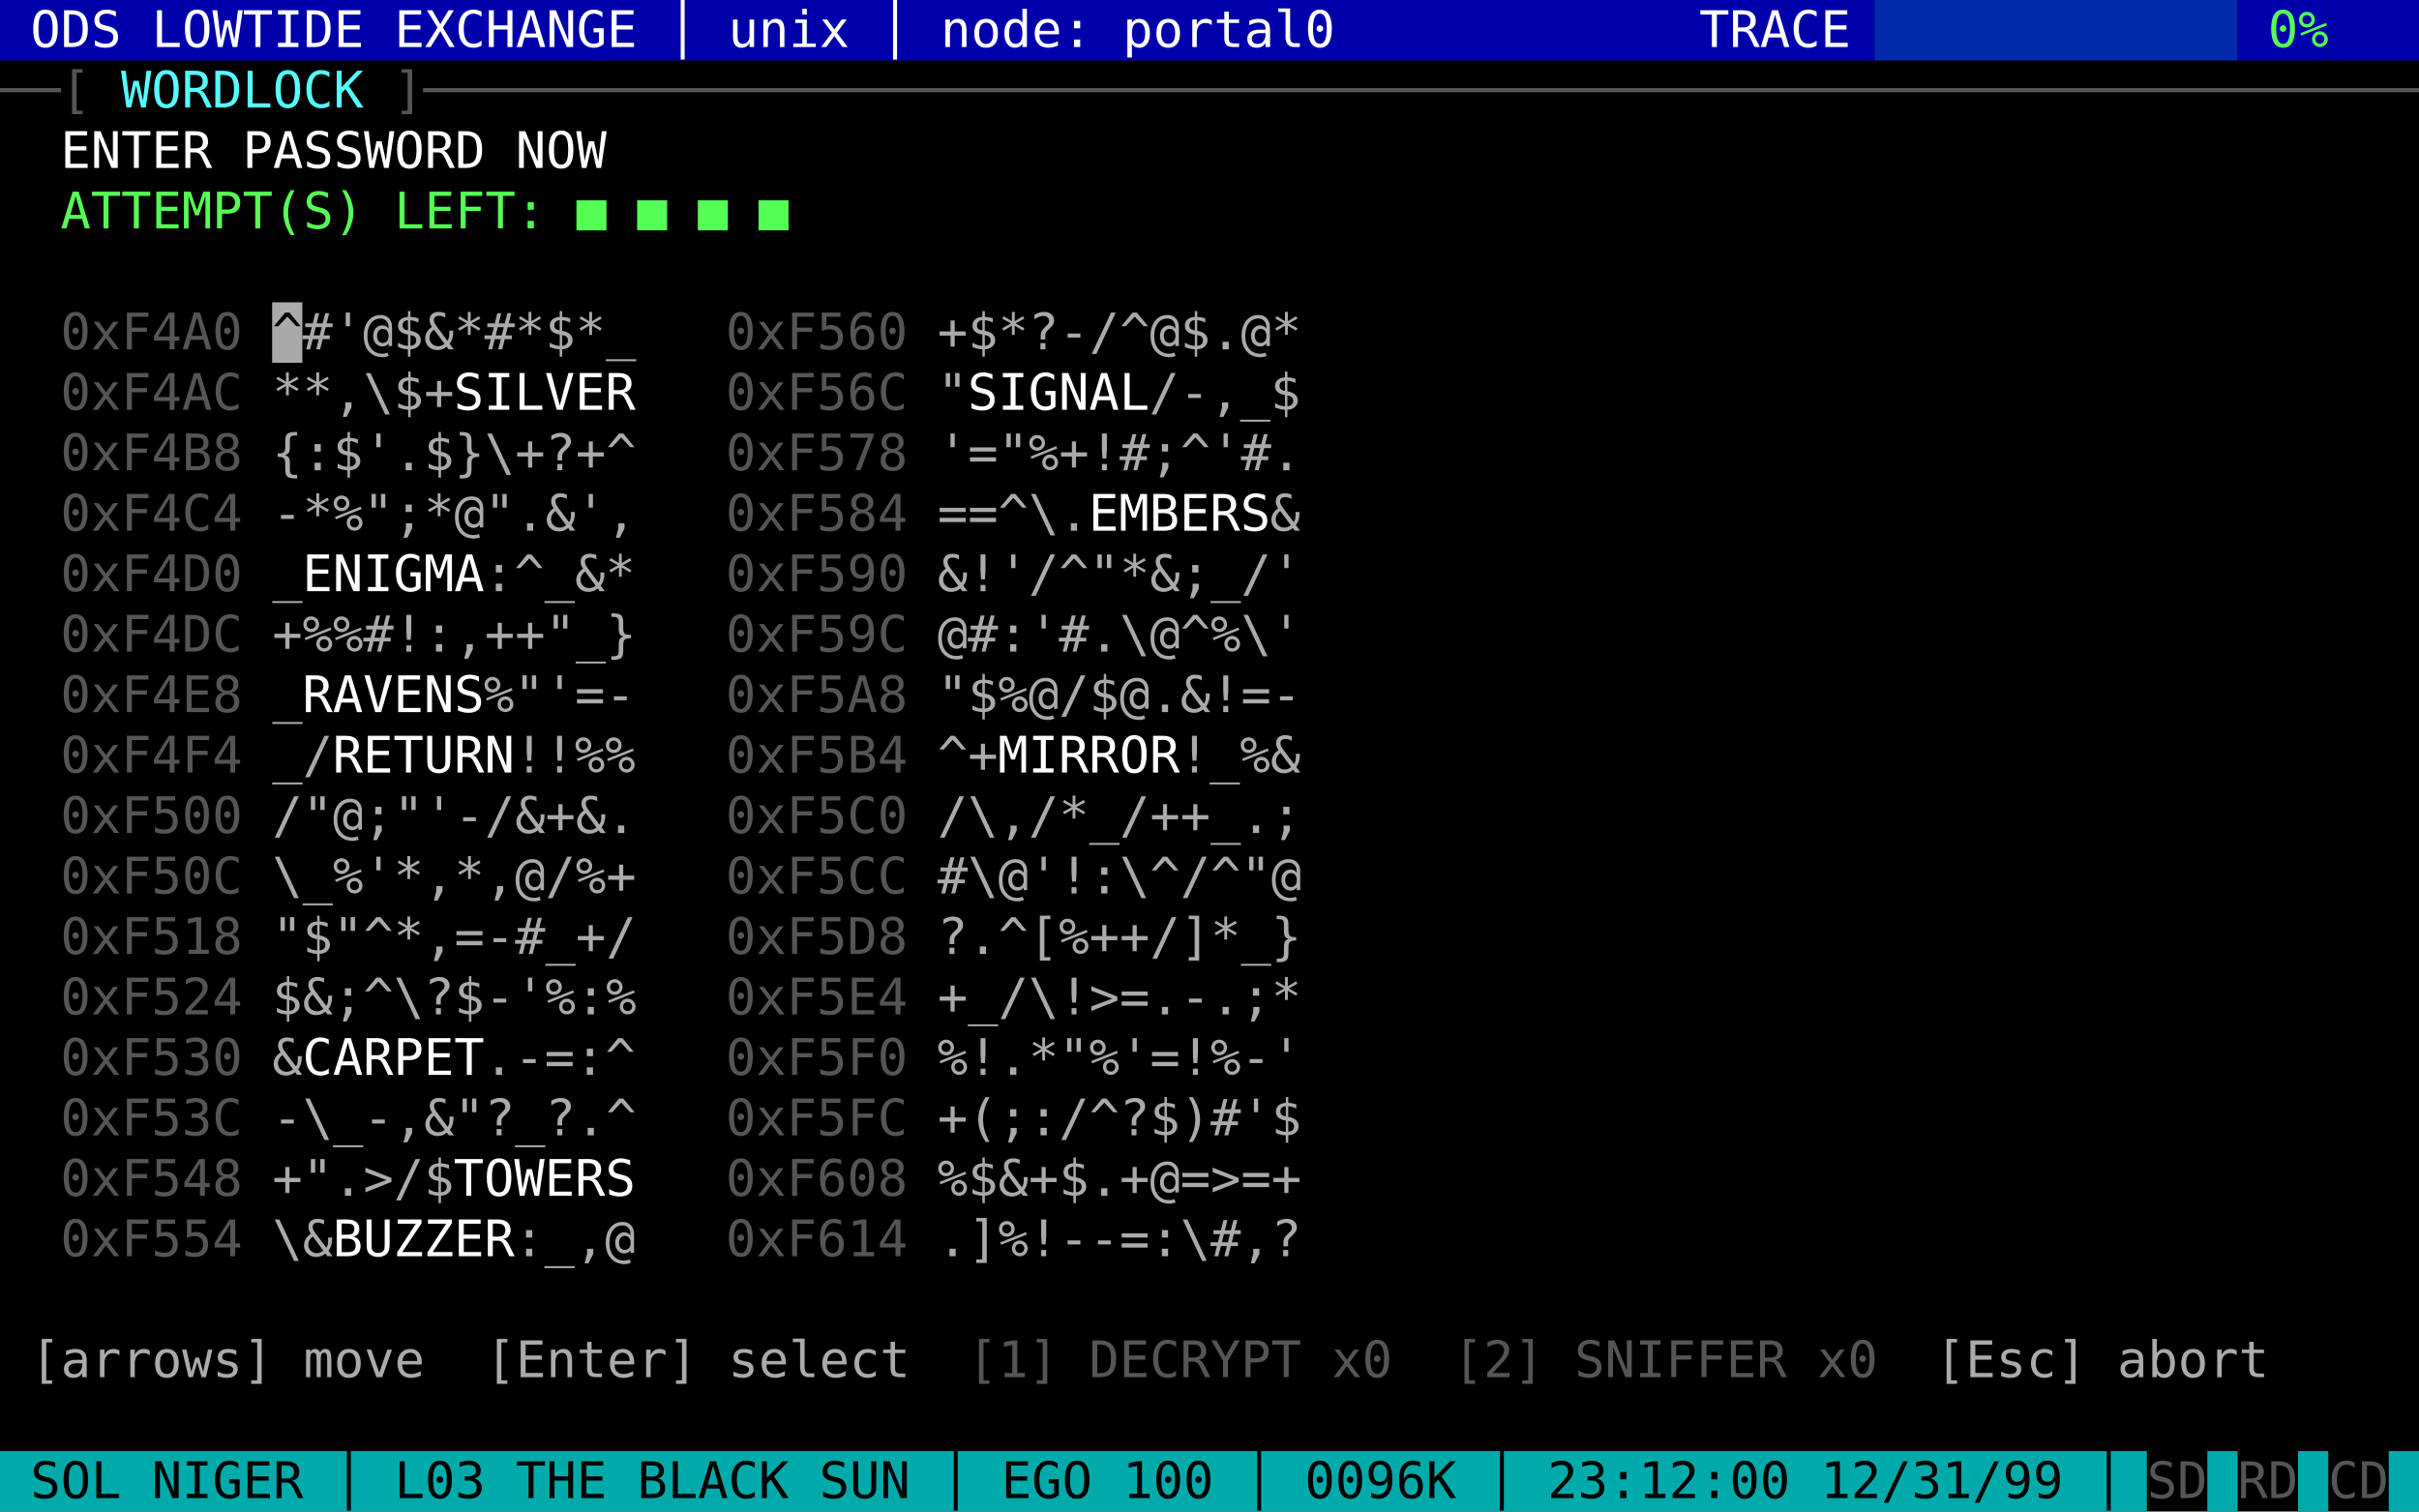
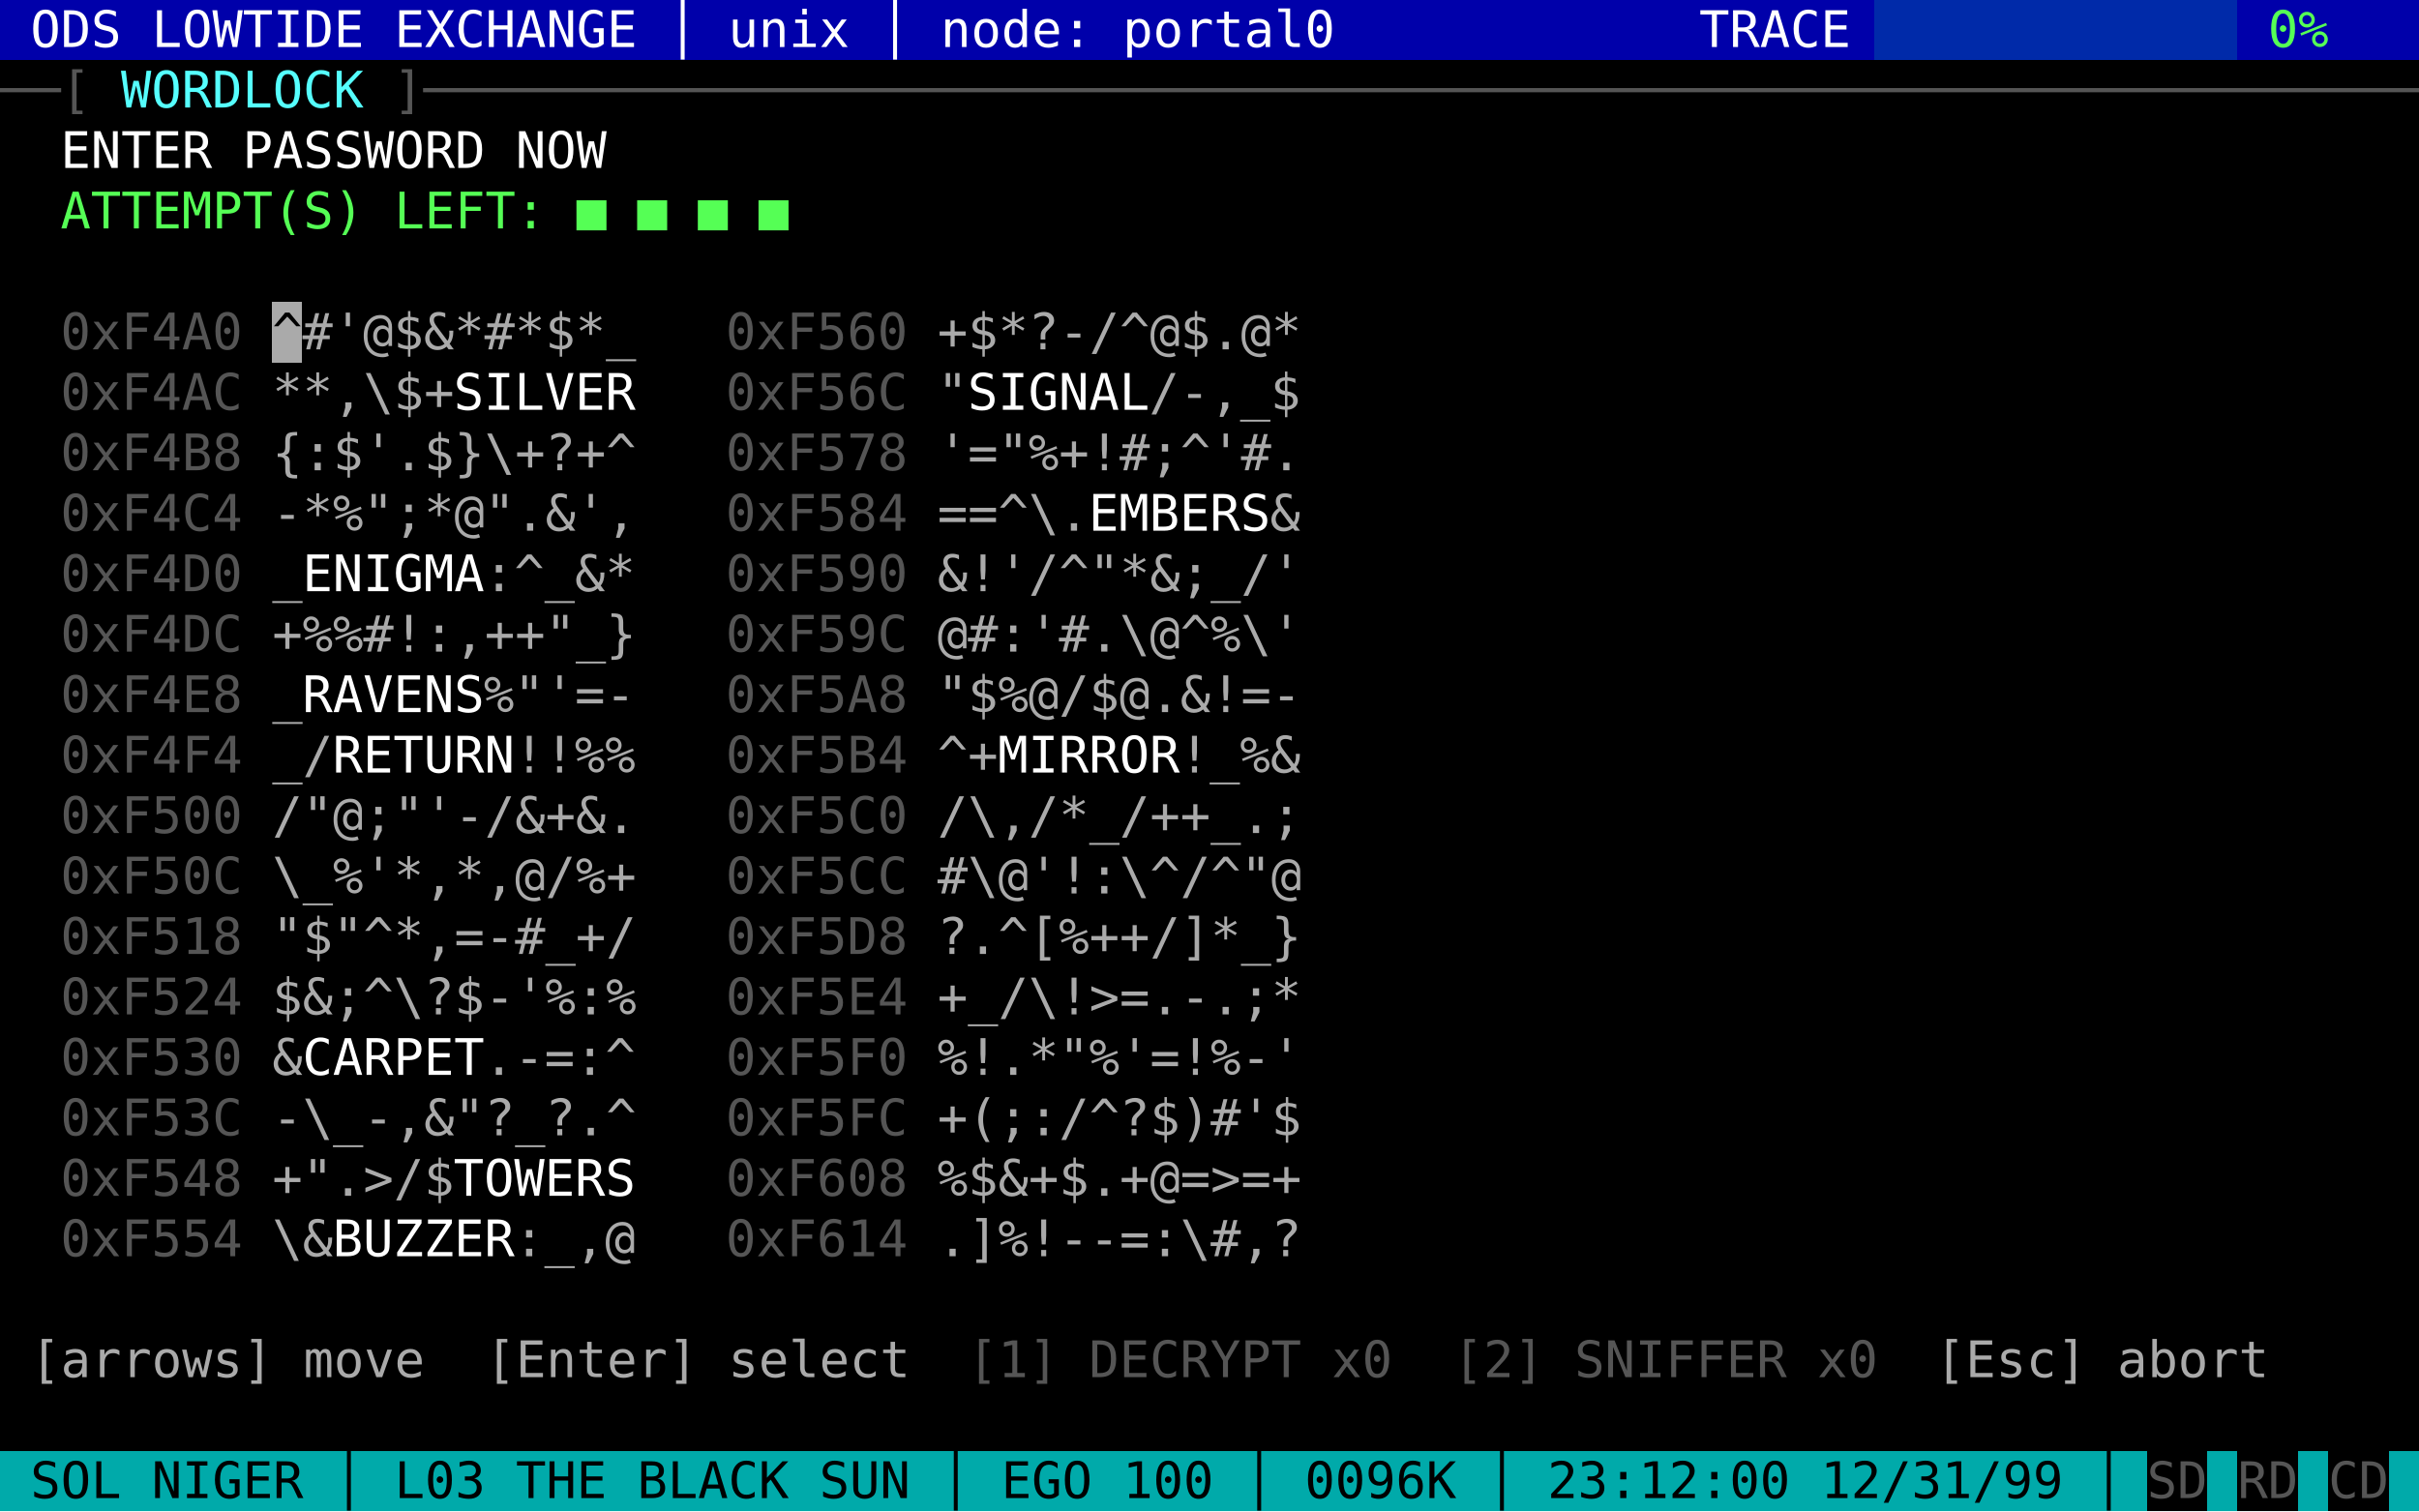
- <svg xmlns="http://www.w3.org/2000/svg" width="720" height="450" viewBox="0 0 720 450" font-family="Menlo, Consolas, 'DejaVu Sans Mono', monospace" font-size="15" style="white-space:pre">
+ <svg xmlns="http://www.w3.org/2000/svg" width="720" height="450" viewBox="0 0 720 450" font-family="Menlo, Consolas, 'DejaVu Sans Mono', monospace" font-size="15" shape-rendering="crispEdges" style="white-space:pre">
  <rect x="0" y="0" width="720" height="450" fill="#000000" />
  <rect x="0" y="0" width="558" height="18" fill="#0000aa" />
  <text x="0" y="14" fill="#ffffff" textLength="558" lengthAdjust="spacingAndGlyphs" xml:space="preserve"> ODS LOWTIDE EXCHANGE │ unix │ node: portal0            TRACE </text>
  <rect x="558" y="0" width="108" height="18" fill="#0000aa" />
  <rect x="558" y="0" width="108" height="18" fill="#00aaaa" fill-opacity="0.25" />
  <rect x="666" y="0" width="27" height="18" fill="#0000aa" />
  <text x="666" y="14" fill="#55ff55" textLength="27" lengthAdjust="spacingAndGlyphs" xml:space="preserve"> 0%</text>
  <rect x="693" y="0" width="27" height="18" fill="#0000aa" />
  <text x="0" y="32" fill="#555555" textLength="36" lengthAdjust="spacingAndGlyphs" xml:space="preserve">──[ </text>
  <text x="36" y="32" fill="#55ffff" textLength="72" lengthAdjust="spacingAndGlyphs" xml:space="preserve">WORDLOCK</text>
  <text x="108" y="32" fill="#555555" textLength="612" lengthAdjust="spacingAndGlyphs" xml:space="preserve"> ]──────────────────────────────────────────────────────────────────</text>
  <text x="18" y="50" fill="#ffffff" textLength="162" lengthAdjust="spacingAndGlyphs" xml:space="preserve">ENTER PASSWORD NOW</text>
  <text x="18" y="68" fill="#55ff55" textLength="216" lengthAdjust="spacingAndGlyphs" xml:space="preserve">ATTEMPT(S) LEFT: ■ ■ ■ ■</text>
  <text x="18" y="104" fill="#555555" textLength="54" lengthAdjust="spacingAndGlyphs" xml:space="preserve">0xF4A0</text>
  <rect x="81" y="90" width="9" height="18" fill="#aaaaaa" />
  <text x="81" y="104" fill="#000000" textLength="9" lengthAdjust="spacingAndGlyphs" xml:space="preserve">^</text>
  <text x="90" y="104" fill="#aaaaaa" textLength="126" lengthAdjust="spacingAndGlyphs" xml:space="preserve">#'@$&amp;*#*$*_   </text>
  <text x="216" y="104" fill="#555555" textLength="54" lengthAdjust="spacingAndGlyphs" xml:space="preserve">0xF560</text>
  <text x="270" y="104" fill="#aaaaaa" textLength="450" lengthAdjust="spacingAndGlyphs" xml:space="preserve"> +$*?-/^@$.@*                                     </text>
  <text x="18" y="122" fill="#555555" textLength="54" lengthAdjust="spacingAndGlyphs" xml:space="preserve">0xF4AC</text>
  <text x="72" y="122" fill="#aaaaaa" textLength="63" lengthAdjust="spacingAndGlyphs" xml:space="preserve"> **,\$+</text>
  <text x="135" y="122" fill="#ffffff" textLength="54" lengthAdjust="spacingAndGlyphs" xml:space="preserve">SILVER</text>
  <text x="216" y="122" fill="#555555" textLength="54" lengthAdjust="spacingAndGlyphs" xml:space="preserve">0xF56C</text>
  <text x="270" y="122" fill="#aaaaaa" textLength="18" lengthAdjust="spacingAndGlyphs" xml:space="preserve"> "</text>
  <text x="288" y="122" fill="#ffffff" textLength="54" lengthAdjust="spacingAndGlyphs" xml:space="preserve">SIGNAL</text>
  <text x="342" y="122" fill="#aaaaaa" textLength="378" lengthAdjust="spacingAndGlyphs" xml:space="preserve">/-,_$                                     </text>
  <text x="18" y="140" fill="#555555" textLength="54" lengthAdjust="spacingAndGlyphs" xml:space="preserve">0xF4B8</text>
  <text x="72" y="140" fill="#aaaaaa" textLength="144" lengthAdjust="spacingAndGlyphs" xml:space="preserve"> {:$'.$}\+?+^   </text>
  <text x="216" y="140" fill="#555555" textLength="54" lengthAdjust="spacingAndGlyphs" xml:space="preserve">0xF578</text>
  <text x="270" y="140" fill="#aaaaaa" textLength="450" lengthAdjust="spacingAndGlyphs" xml:space="preserve"> '="%+!#;^'#.                                     </text>
  <text x="18" y="158" fill="#555555" textLength="54" lengthAdjust="spacingAndGlyphs" xml:space="preserve">0xF4C4</text>
  <text x="72" y="158" fill="#aaaaaa" textLength="144" lengthAdjust="spacingAndGlyphs" xml:space="preserve"> -*%";*@".&amp;',   </text>
  <text x="216" y="158" fill="#555555" textLength="54" lengthAdjust="spacingAndGlyphs" xml:space="preserve">0xF584</text>
  <text x="270" y="158" fill="#aaaaaa" textLength="54" lengthAdjust="spacingAndGlyphs" xml:space="preserve"> ==^\.</text>
  <text x="324" y="158" fill="#ffffff" textLength="54" lengthAdjust="spacingAndGlyphs" xml:space="preserve">EMBERS</text>
  <text x="378" y="158" fill="#aaaaaa" textLength="342" lengthAdjust="spacingAndGlyphs" xml:space="preserve">&amp;                                     </text>
  <text x="18" y="176" fill="#555555" textLength="54" lengthAdjust="spacingAndGlyphs" xml:space="preserve">0xF4D0</text>
  <text x="72" y="176" fill="#aaaaaa" textLength="18" lengthAdjust="spacingAndGlyphs" xml:space="preserve"> _</text>
  <text x="90" y="176" fill="#ffffff" textLength="54" lengthAdjust="spacingAndGlyphs" xml:space="preserve">ENIGMA</text>
  <text x="144" y="176" fill="#aaaaaa" textLength="72" lengthAdjust="spacingAndGlyphs" xml:space="preserve">:^_&amp;*   </text>
  <text x="216" y="176" fill="#555555" textLength="54" lengthAdjust="spacingAndGlyphs" xml:space="preserve">0xF590</text>
  <text x="270" y="176" fill="#aaaaaa" textLength="450" lengthAdjust="spacingAndGlyphs" xml:space="preserve"> &amp;!'/^"*&amp;;_/'                                     </text>
  <text x="18" y="194" fill="#555555" textLength="54" lengthAdjust="spacingAndGlyphs" xml:space="preserve">0xF4DC</text>
  <text x="72" y="194" fill="#aaaaaa" textLength="144" lengthAdjust="spacingAndGlyphs" xml:space="preserve"> +%%#!:,++"_}   </text>
  <text x="216" y="194" fill="#555555" textLength="54" lengthAdjust="spacingAndGlyphs" xml:space="preserve">0xF59C</text>
  <text x="270" y="194" fill="#aaaaaa" textLength="450" lengthAdjust="spacingAndGlyphs" xml:space="preserve"> @#:'#.\@^%\'                                     </text>
  <text x="18" y="212" fill="#555555" textLength="54" lengthAdjust="spacingAndGlyphs" xml:space="preserve">0xF4E8</text>
  <text x="72" y="212" fill="#aaaaaa" textLength="18" lengthAdjust="spacingAndGlyphs" xml:space="preserve"> _</text>
  <text x="90" y="212" fill="#ffffff" textLength="54" lengthAdjust="spacingAndGlyphs" xml:space="preserve">RAVENS</text>
  <text x="144" y="212" fill="#aaaaaa" textLength="72" lengthAdjust="spacingAndGlyphs" xml:space="preserve">%"'=-   </text>
  <text x="216" y="212" fill="#555555" textLength="54" lengthAdjust="spacingAndGlyphs" xml:space="preserve">0xF5A8</text>
  <text x="270" y="212" fill="#aaaaaa" textLength="450" lengthAdjust="spacingAndGlyphs" xml:space="preserve"> "$%@/$@.&amp;!=-                                     </text>
  <text x="18" y="230" fill="#555555" textLength="54" lengthAdjust="spacingAndGlyphs" xml:space="preserve">0xF4F4</text>
  <text x="72" y="230" fill="#aaaaaa" textLength="27" lengthAdjust="spacingAndGlyphs" xml:space="preserve"> _/</text>
  <text x="99" y="230" fill="#ffffff" textLength="54" lengthAdjust="spacingAndGlyphs" xml:space="preserve">RETURN</text>
  <text x="153" y="230" fill="#aaaaaa" textLength="63" lengthAdjust="spacingAndGlyphs" xml:space="preserve">!!%%   </text>
  <text x="216" y="230" fill="#555555" textLength="54" lengthAdjust="spacingAndGlyphs" xml:space="preserve">0xF5B4</text>
  <text x="270" y="230" fill="#aaaaaa" textLength="27" lengthAdjust="spacingAndGlyphs" xml:space="preserve"> ^+</text>
  <text x="297" y="230" fill="#ffffff" textLength="54" lengthAdjust="spacingAndGlyphs" xml:space="preserve">MIRROR</text>
  <text x="351" y="230" fill="#aaaaaa" textLength="369" lengthAdjust="spacingAndGlyphs" xml:space="preserve">!_%&amp;                                     </text>
  <text x="18" y="248" fill="#555555" textLength="54" lengthAdjust="spacingAndGlyphs" xml:space="preserve">0xF500</text>
  <text x="72" y="248" fill="#aaaaaa" textLength="144" lengthAdjust="spacingAndGlyphs" xml:space="preserve"> /"@;"'-/&amp;+&amp;.   </text>
  <text x="216" y="248" fill="#555555" textLength="54" lengthAdjust="spacingAndGlyphs" xml:space="preserve">0xF5C0</text>
  <text x="270" y="248" fill="#aaaaaa" textLength="450" lengthAdjust="spacingAndGlyphs" xml:space="preserve"> /\,/*_/++_.;                                     </text>
  <text x="18" y="266" fill="#555555" textLength="54" lengthAdjust="spacingAndGlyphs" xml:space="preserve">0xF50C</text>
  <text x="72" y="266" fill="#aaaaaa" textLength="144" lengthAdjust="spacingAndGlyphs" xml:space="preserve"> \_%'*,*,@/%+   </text>
  <text x="216" y="266" fill="#555555" textLength="54" lengthAdjust="spacingAndGlyphs" xml:space="preserve">0xF5CC</text>
  <text x="270" y="266" fill="#aaaaaa" textLength="450" lengthAdjust="spacingAndGlyphs" xml:space="preserve"> #\@'!:\^/^"@                                     </text>
  <text x="18" y="284" fill="#555555" textLength="54" lengthAdjust="spacingAndGlyphs" xml:space="preserve">0xF518</text>
  <text x="72" y="284" fill="#aaaaaa" textLength="144" lengthAdjust="spacingAndGlyphs" xml:space="preserve"> "$"^*,=-#_+/   </text>
  <text x="216" y="284" fill="#555555" textLength="54" lengthAdjust="spacingAndGlyphs" xml:space="preserve">0xF5D8</text>
  <text x="270" y="284" fill="#aaaaaa" textLength="450" lengthAdjust="spacingAndGlyphs" xml:space="preserve"> ?.^[%++/]*_}                                     </text>
  <text x="18" y="302" fill="#555555" textLength="54" lengthAdjust="spacingAndGlyphs" xml:space="preserve">0xF524</text>
  <text x="72" y="302" fill="#aaaaaa" textLength="144" lengthAdjust="spacingAndGlyphs" xml:space="preserve"> $&amp;;^\?$-'%:%   </text>
  <text x="216" y="302" fill="#555555" textLength="54" lengthAdjust="spacingAndGlyphs" xml:space="preserve">0xF5E4</text>
  <text x="270" y="302" fill="#aaaaaa" textLength="450" lengthAdjust="spacingAndGlyphs" xml:space="preserve"> +_/\!&gt;=.-.;*                                     </text>
  <text x="18" y="320" fill="#555555" textLength="54" lengthAdjust="spacingAndGlyphs" xml:space="preserve">0xF530</text>
  <text x="72" y="320" fill="#aaaaaa" textLength="18" lengthAdjust="spacingAndGlyphs" xml:space="preserve"> &amp;</text>
  <text x="90" y="320" fill="#ffffff" textLength="54" lengthAdjust="spacingAndGlyphs" xml:space="preserve">CARPET</text>
  <text x="144" y="320" fill="#aaaaaa" textLength="72" lengthAdjust="spacingAndGlyphs" xml:space="preserve">.-=:^   </text>
  <text x="216" y="320" fill="#555555" textLength="54" lengthAdjust="spacingAndGlyphs" xml:space="preserve">0xF5F0</text>
  <text x="270" y="320" fill="#aaaaaa" textLength="450" lengthAdjust="spacingAndGlyphs" xml:space="preserve"> %!.*"%'=!%-'                                     </text>
  <text x="18" y="338" fill="#555555" textLength="54" lengthAdjust="spacingAndGlyphs" xml:space="preserve">0xF53C</text>
  <text x="72" y="338" fill="#aaaaaa" textLength="144" lengthAdjust="spacingAndGlyphs" xml:space="preserve"> -\_-,&amp;"?_?.^   </text>
  <text x="216" y="338" fill="#555555" textLength="54" lengthAdjust="spacingAndGlyphs" xml:space="preserve">0xF5FC</text>
  <text x="270" y="338" fill="#aaaaaa" textLength="450" lengthAdjust="spacingAndGlyphs" xml:space="preserve"> +(;:/^?$)#'$                                     </text>
  <text x="18" y="356" fill="#555555" textLength="54" lengthAdjust="spacingAndGlyphs" xml:space="preserve">0xF548</text>
  <text x="72" y="356" fill="#aaaaaa" textLength="63" lengthAdjust="spacingAndGlyphs" xml:space="preserve"> +".&gt;/$</text>
  <text x="135" y="356" fill="#ffffff" textLength="54" lengthAdjust="spacingAndGlyphs" xml:space="preserve">TOWERS</text>
  <text x="216" y="356" fill="#555555" textLength="54" lengthAdjust="spacingAndGlyphs" xml:space="preserve">0xF608</text>
  <text x="270" y="356" fill="#aaaaaa" textLength="450" lengthAdjust="spacingAndGlyphs" xml:space="preserve"> %$&amp;+$.+@=&gt;=+                                     </text>
  <text x="18" y="374" fill="#555555" textLength="54" lengthAdjust="spacingAndGlyphs" xml:space="preserve">0xF554</text>
  <text x="72" y="374" fill="#aaaaaa" textLength="27" lengthAdjust="spacingAndGlyphs" xml:space="preserve"> \&amp;</text>
  <text x="99" y="374" fill="#ffffff" textLength="54" lengthAdjust="spacingAndGlyphs" xml:space="preserve">BUZZER</text>
  <text x="153" y="374" fill="#aaaaaa" textLength="63" lengthAdjust="spacingAndGlyphs" xml:space="preserve">:_,@   </text>
  <text x="216" y="374" fill="#555555" textLength="54" lengthAdjust="spacingAndGlyphs" xml:space="preserve">0xF614</text>
  <text x="270" y="374" fill="#aaaaaa" textLength="450" lengthAdjust="spacingAndGlyphs" xml:space="preserve"> .]%!--=:\#,?                                     </text>
  <text x="0" y="410" fill="#aaaaaa" textLength="288" lengthAdjust="spacingAndGlyphs" xml:space="preserve"> [arrows] move  [Enter] select  </text>
  <text x="288" y="410" fill="#555555" textLength="288" lengthAdjust="spacingAndGlyphs" xml:space="preserve">[1] DECRYPT x0  [2] SNIFFER x0  </text>
  <text x="576" y="410" fill="#aaaaaa" textLength="144" lengthAdjust="spacingAndGlyphs" xml:space="preserve">[Esc] abort     </text>
  <rect x="0" y="432" width="639" height="18" fill="#00aaaa" />
  <text x="0" y="446" fill="#000000" textLength="639" lengthAdjust="spacingAndGlyphs" xml:space="preserve"> SOL NIGER │ L03 THE BLACK SUN │ EGO 100 │ 0096K │ 23:12:00 12/31/99 │ </text>
  <text x="639" y="446" fill="#555555" textLength="18" lengthAdjust="spacingAndGlyphs" xml:space="preserve">SD</text>
  <rect x="657" y="432" width="9" height="18" fill="#00aaaa" />
  <text x="666" y="446" fill="#555555" textLength="18" lengthAdjust="spacingAndGlyphs" xml:space="preserve">RD</text>
  <rect x="684" y="432" width="9" height="18" fill="#00aaaa" />
  <text x="693" y="446" fill="#555555" textLength="18" lengthAdjust="spacingAndGlyphs" xml:space="preserve">CD</text>
  <rect x="711" y="432" width="9" height="18" fill="#00aaaa" />
</svg>
